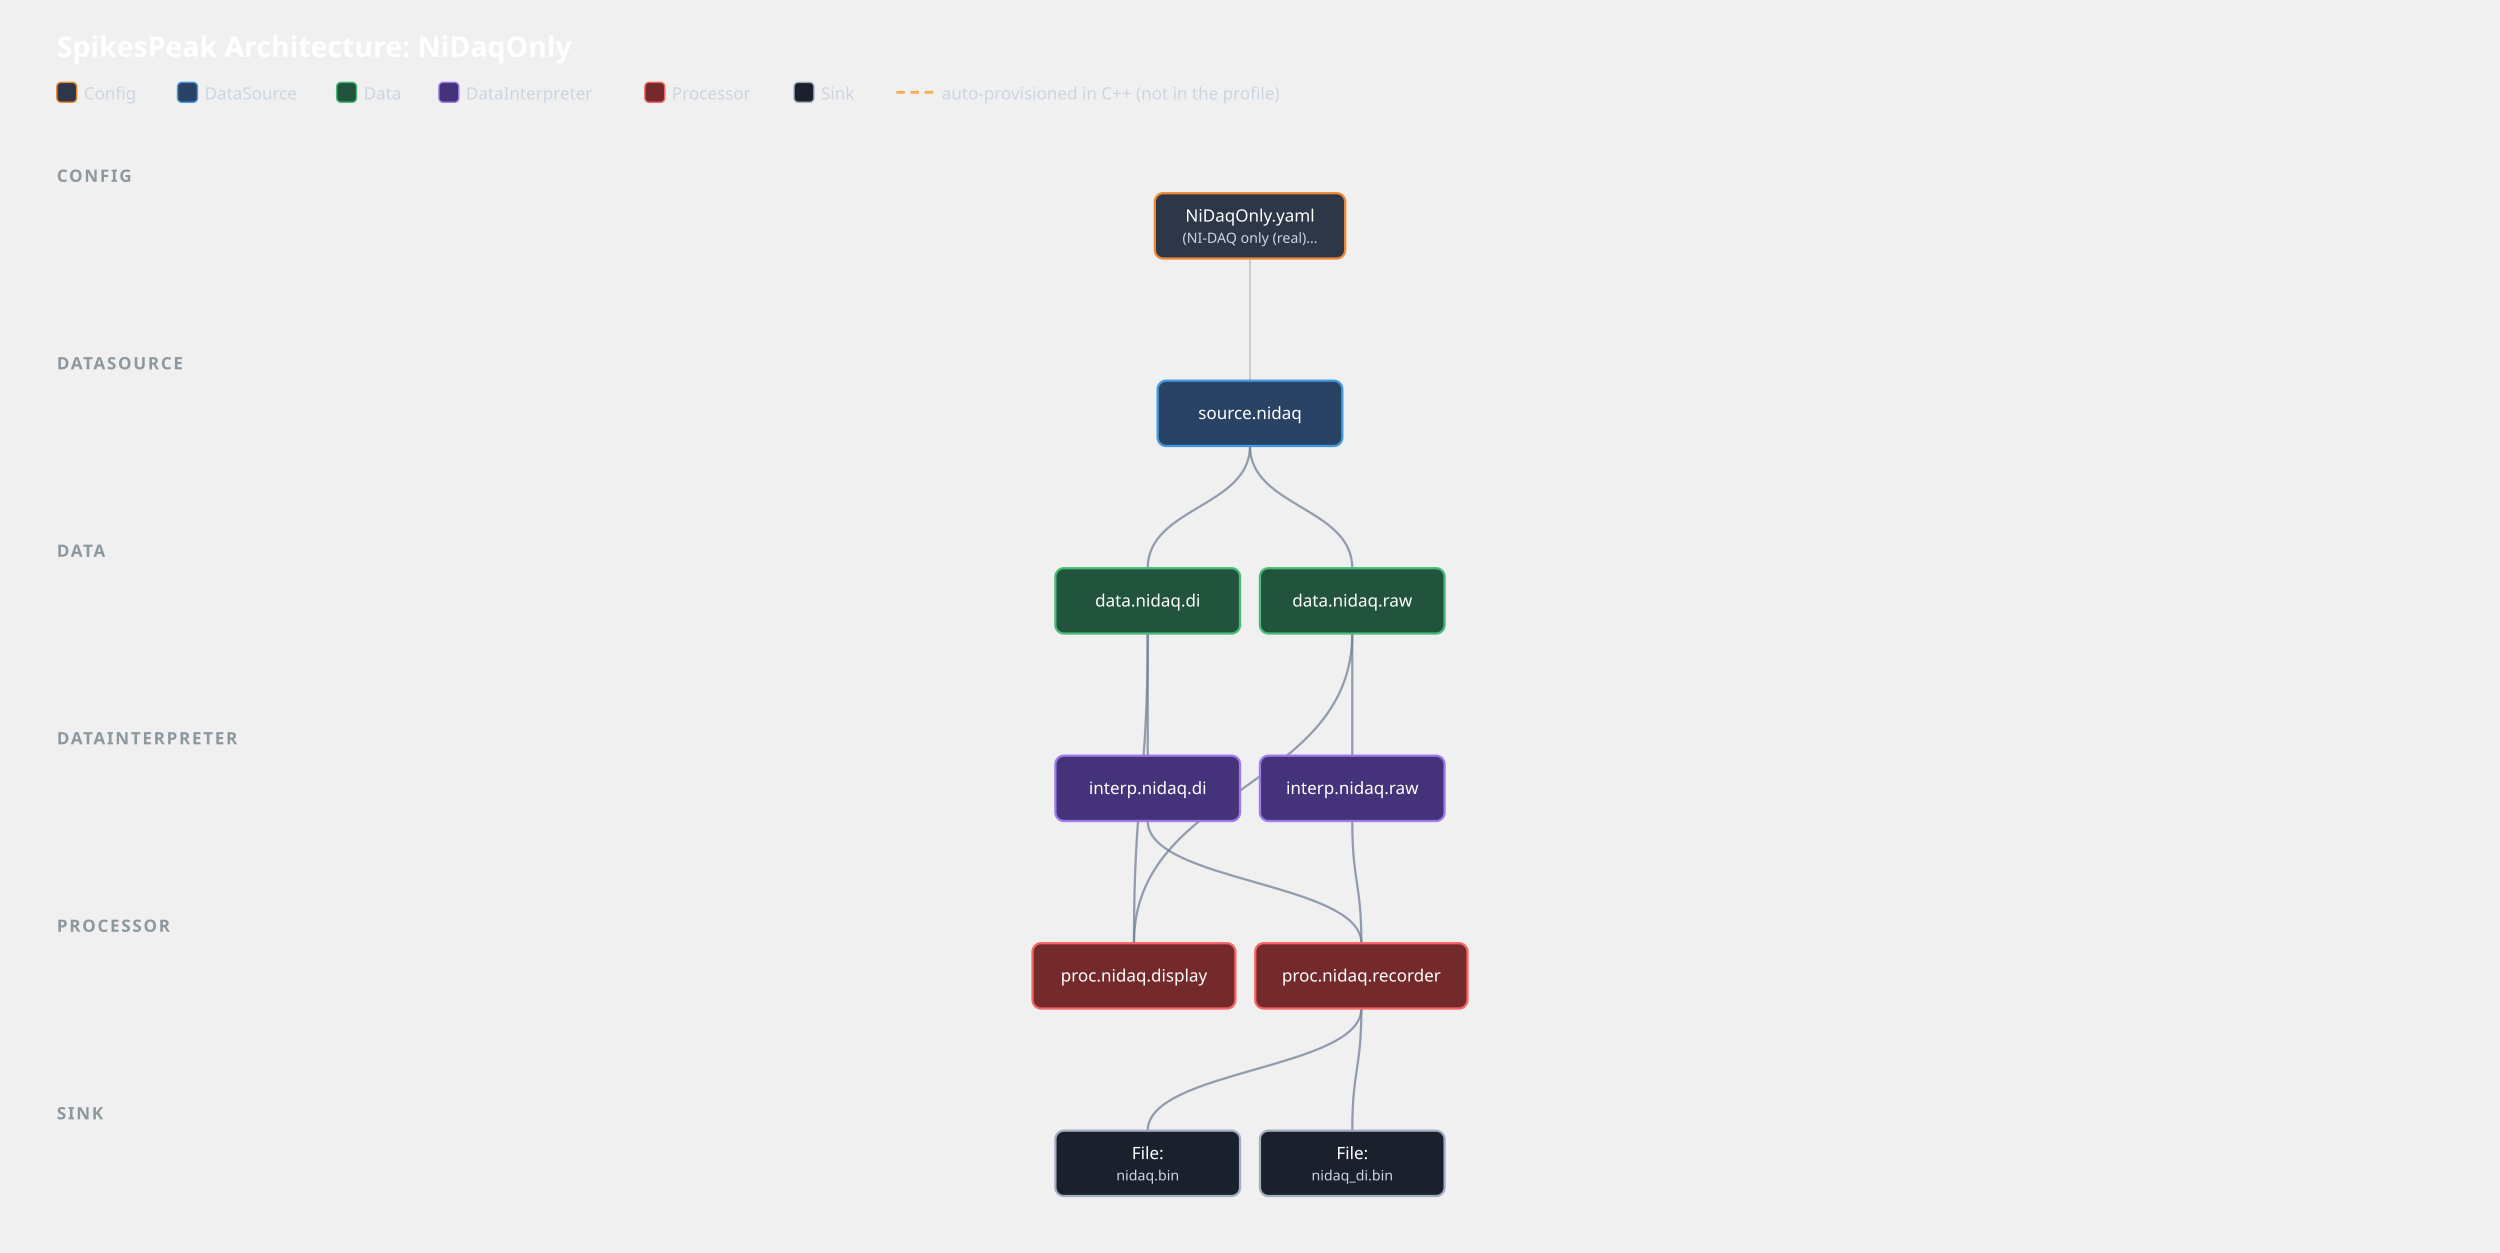
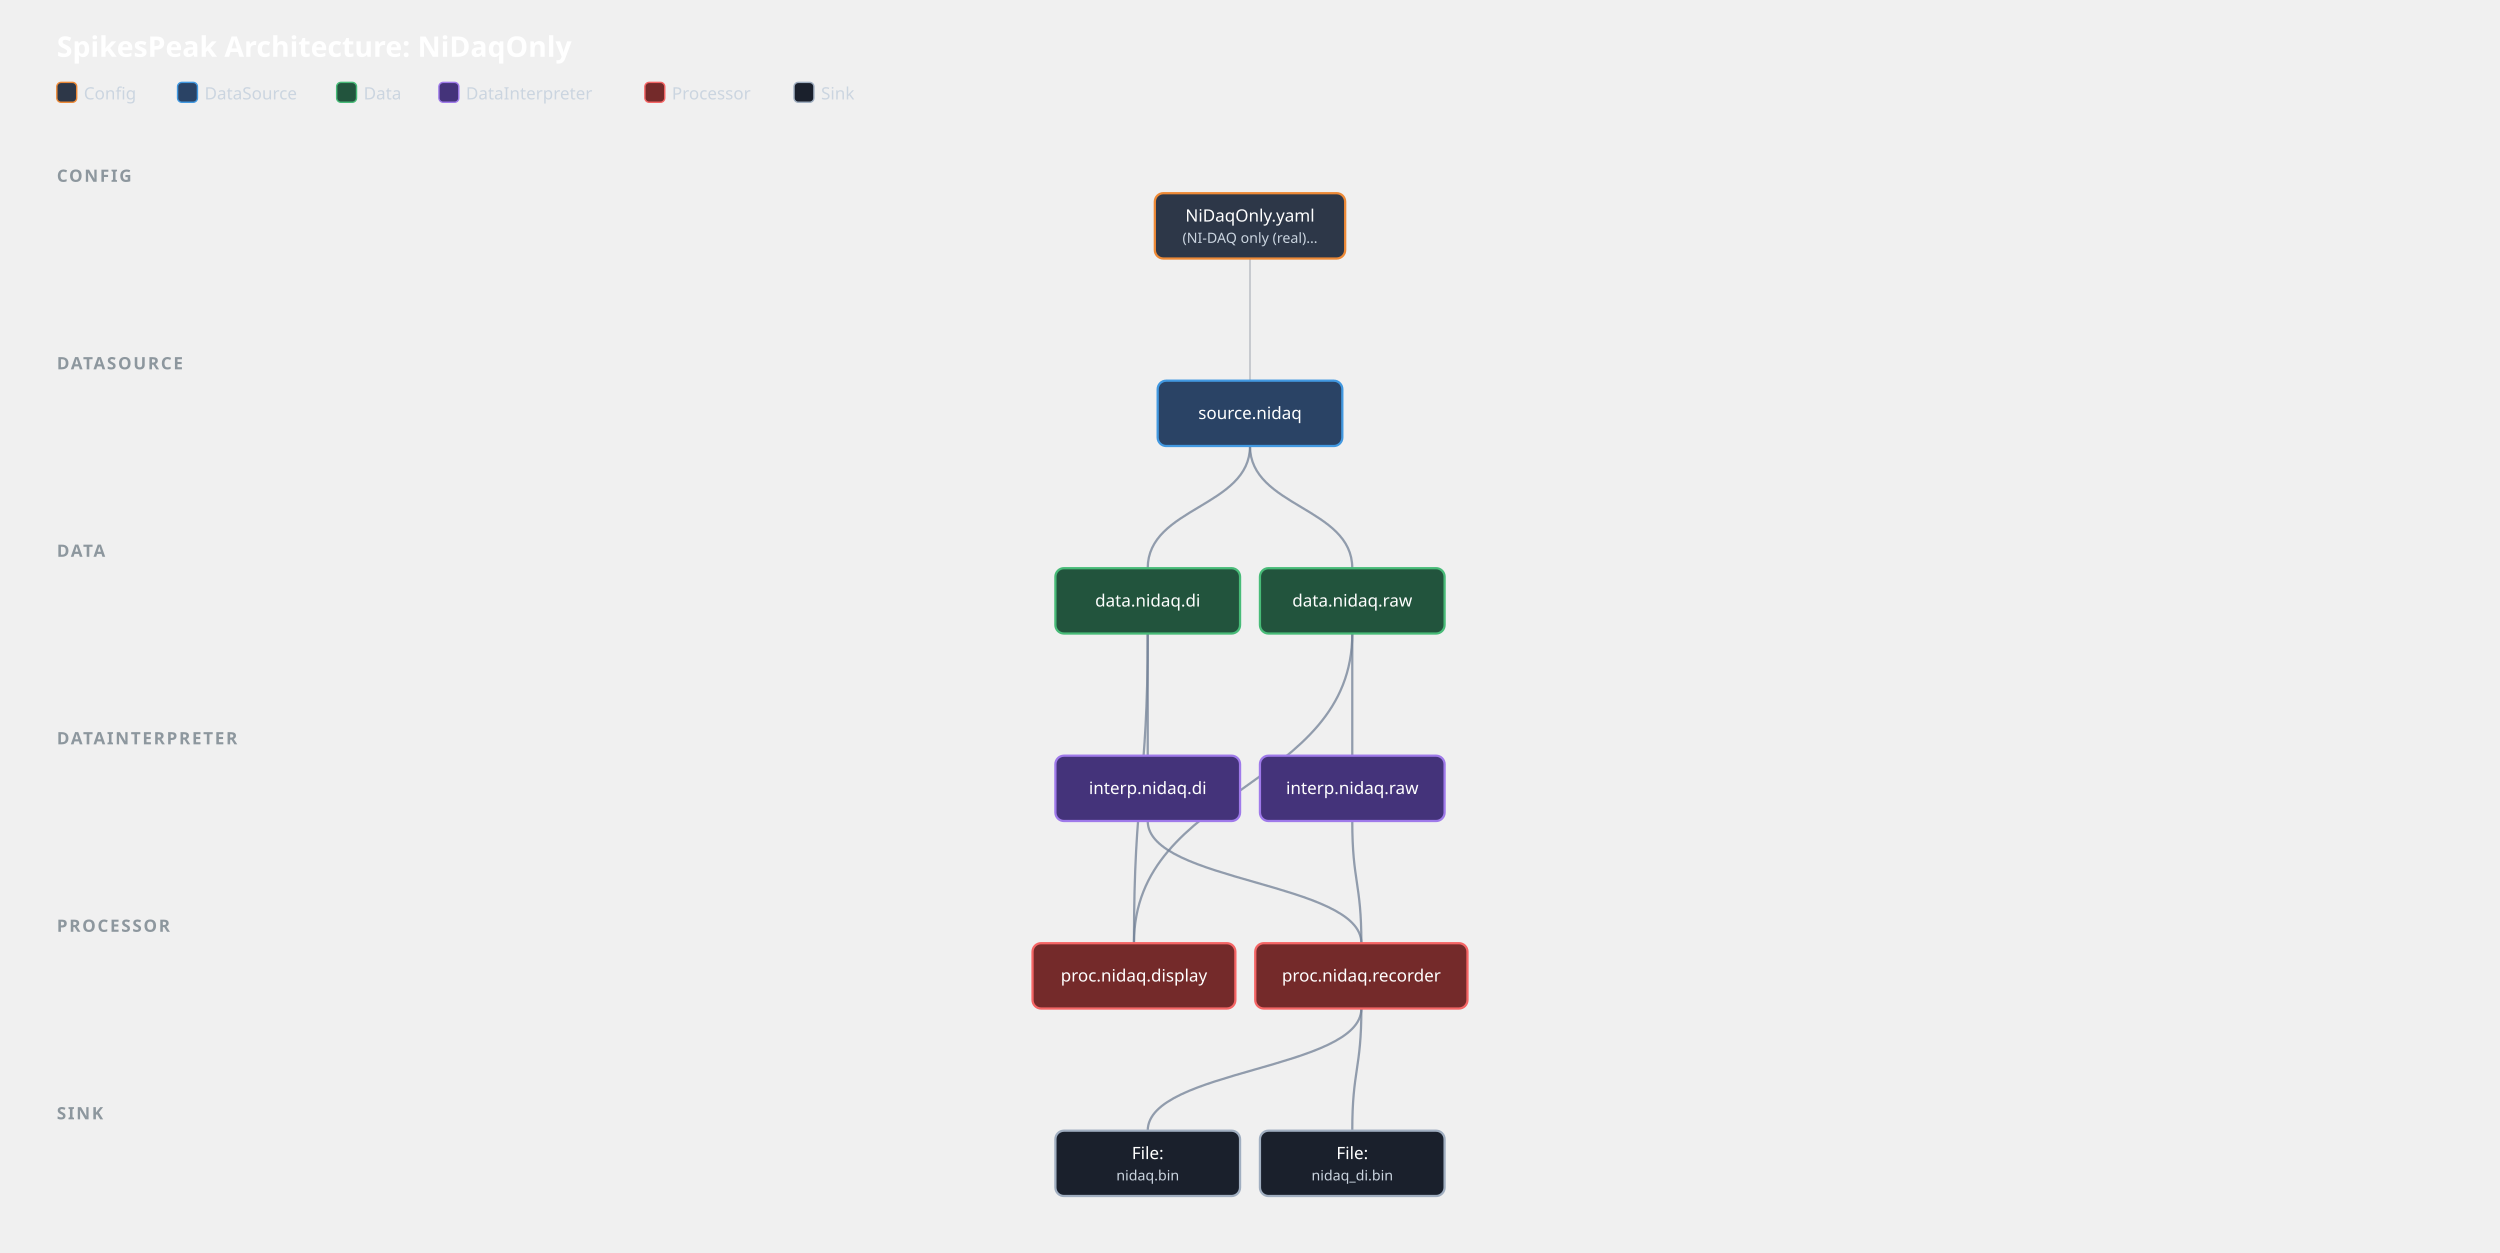
<svg xmlns="http://www.w3.org/2000/svg" width="1760.0" height="882.0" viewBox="0 0 1760.0 882.0" preserveAspectRatio="xMidYMin meet" style="background-color: #1a1a1a; max-width: 100%; height: auto;">
  <text x="40" y="40" fill="#fff" font-family="sans-serif" font-size="20" font-weight="bold">SpikesPeak Architecture: NiDaqOnly</text>
  <g id="legend">
    <rect x="40" y="58" width="14" height="14" rx="3" fill="#2d3748" stroke="#ed8936" stroke-width="1" />
    <text x="59" y="70" fill="#cbd5e0" font-family="sans-serif" font-size="12">Config</text>
    <rect x="125" y="58" width="14" height="14" rx="3" fill="#2a4365" stroke="#4299e1" stroke-width="1" />
    <text x="144" y="70" fill="#cbd5e0" font-family="sans-serif" font-size="12">DataSource</text>
    <rect x="237" y="58" width="14" height="14" rx="3" fill="#22543d" stroke="#48bb78" stroke-width="1" />
    <text x="256" y="70" fill="#cbd5e0" font-family="sans-serif" font-size="12">Data</text>
    <rect x="309" y="58" width="14" height="14" rx="3" fill="#44337a" stroke="#9f7aea" stroke-width="1" />
    <text x="328" y="70" fill="#cbd5e0" font-family="sans-serif" font-size="12">DataInterpreter</text>
    <rect x="454" y="58" width="14" height="14" rx="3" fill="#742a2a" stroke="#f56565" stroke-width="1" />
    <text x="473" y="70" fill="#cbd5e0" font-family="sans-serif" font-size="12">Processor</text>
    <rect x="559" y="58" width="14" height="14" rx="3" fill="#1a202c" stroke="#a0aec0" stroke-width="1" />
    <text x="578" y="70" fill="#cbd5e0" font-family="sans-serif" font-size="12">Sink</text>
-     <path d="M 631 65 l 26 0" stroke="#f6ad55" stroke-width="2" stroke-dasharray="6 4" />
-     <text x="663" y="70" fill="#cbd5e0" font-family="sans-serif" font-size="12">auto-provisioned in C++ (not in the profile)</text>
  </g>
  <g id="edges">
    <path d="M 880.0 182.0 C 880.0 207.8, 880.0 224.0, 880.0 242.0 L 880.0 268.0" fill="none" stroke="#4a5568" stroke-width="1.0" opacity="0.35" />
    <path d="M 808.0 446.0 C 808.0 489.0, 808.0 489.0, 808.0 532.0" fill="none" stroke="#718096" stroke-width="1.6" opacity="0.75" />
    <path d="M 808.0 446.0 C 808.0 555.0, 798.3 555.0, 798.3 664.0" fill="none" stroke="#718096" stroke-width="1.6" opacity="0.75" />
    <path d="M 952.0 446.0 C 952.0 489.0, 952.0 489.0, 952.0 532.0" fill="none" stroke="#718096" stroke-width="1.6" opacity="0.75" />
    <path d="M 952.0 446.0 C 952.0 555.0, 798.3 555.0, 798.3 664.0" fill="none" stroke="#718096" stroke-width="1.6" opacity="0.75" />
    <path d="M 808.0 578.0 C 808.0 621.0, 958.4 621.0, 958.4 664.0" fill="none" stroke="#718096" stroke-width="1.6" opacity="0.75" />
    <path d="M 952.0 578.0 C 952.0 621.0, 958.4 621.0, 958.4 664.0" fill="none" stroke="#718096" stroke-width="1.6" opacity="0.75" />
    <path d="M 958.4 710.0 C 958.4 753.0, 808.0 753.0, 808.0 796.0" fill="none" stroke="#718096" stroke-width="1.6" opacity="0.75" />
    <path d="M 958.4 710.0 C 958.4 753.0, 952.0 753.0, 952.0 796.0" fill="none" stroke="#718096" stroke-width="1.6" opacity="0.75" />
    <path d="M 880.0 314.0 C 880.0 357.0, 808.0 357.0, 808.0 400.0" fill="none" stroke="#718096" stroke-width="1.6" opacity="0.75" />
    <path d="M 880.0 314.0 C 880.0 357.0, 952.0 357.0, 952.0 400.0" fill="none" stroke="#718096" stroke-width="1.6" opacity="0.75" />
  </g>
  <g id="nodes">
    <text x="40" y="128.0" fill="#8d979e" font-family="sans-serif" font-size="12" font-weight="bold" letter-spacing="1.2">CONFIG</text>
    <text x="40" y="260.0" fill="#8d979e" font-family="sans-serif" font-size="12" font-weight="bold" letter-spacing="1.2">DATASOURCE</text>
    <text x="40" y="392.0" fill="#8d979e" font-family="sans-serif" font-size="12" font-weight="bold" letter-spacing="1.2">DATA</text>
    <text x="40" y="524.0" fill="#8d979e" font-family="sans-serif" font-size="12" font-weight="bold" letter-spacing="1.2">DATAINTERPRETER</text>
    <text x="40" y="656.0" fill="#8d979e" font-family="sans-serif" font-size="12" font-weight="bold" letter-spacing="1.2">PROCESSOR</text>
    <text x="40" y="788.0" fill="#8d979e" font-family="sans-serif" font-size="12" font-weight="bold" letter-spacing="1.2">SINK</text>
    <rect x="813.0" y="136.0" width="134.0" height="46" rx="6" fill="#2d3748" stroke="#ed8936" stroke-width="1.6" />
    <text x="880.0" y="156.0" fill="#fff" font-family="sans-serif" font-size="12" text-anchor="middle">NiDaqOnly.yaml</text>
    <text x="880.0" y="171.0" fill="#cbd5e0" font-family="sans-serif" font-size="10" text-anchor="middle">(NI-DAQ only (real)…</text>
    <rect x="743.0" y="400.0" width="130.0" height="46" rx="6" fill="#22543d" stroke="#48bb78" stroke-width="1.6" />
    <text x="808.0" y="427.0" fill="#fff" font-family="sans-serif" font-size="12" text-anchor="middle">data.nidaq.di</text>
    <rect x="887.0" y="400.0" width="130.0" height="46" rx="6" fill="#22543d" stroke="#48bb78" stroke-width="1.6" />
    <text x="952.0" y="427.0" fill="#fff" font-family="sans-serif" font-size="12" text-anchor="middle">data.nidaq.raw</text>
    <rect x="743.0" y="532.0" width="130.0" height="46" rx="6" fill="#44337a" stroke="#9f7aea" stroke-width="1.6" />
    <text x="808.0" y="559.0" fill="#fff" font-family="sans-serif" font-size="12" text-anchor="middle">interp.nidaq.di</text>
    <rect x="887.0" y="532.0" width="130.0" height="46" rx="6" fill="#44337a" stroke="#9f7aea" stroke-width="1.6" />
    <text x="952.0" y="559.0" fill="#fff" font-family="sans-serif" font-size="12" text-anchor="middle">interp.nidaq.raw</text>
    <rect x="726.9" y="664.0" width="142.8" height="46" rx="6" fill="#742a2a" stroke="#f56565" stroke-width="1.6" />
    <text x="798.3" y="691.0" fill="#fff" font-family="sans-serif" font-size="12" text-anchor="middle">proc.nidaq.display</text>
    <rect x="883.7" y="664.0" width="149.4" height="46" rx="6" fill="#742a2a" stroke="#f56565" stroke-width="1.6" />
    <text x="958.4" y="691.0" fill="#fff" font-family="sans-serif" font-size="12" text-anchor="middle">proc.nidaq.recorder</text>
    <rect x="743.0" y="796.0" width="130.0" height="46" rx="6" fill="#1a202c" stroke="#a0aec0" stroke-width="1.6" />
    <text x="808.0" y="816.0" fill="#fff" font-family="sans-serif" font-size="12" text-anchor="middle">File:</text>
    <text x="808.0" y="831.0" fill="#cbd5e0" font-family="sans-serif" font-size="10" text-anchor="middle">nidaq.bin</text>
    <rect x="887.0" y="796.0" width="130.0" height="46" rx="6" fill="#1a202c" stroke="#a0aec0" stroke-width="1.6" />
    <text x="952.0" y="816.0" fill="#fff" font-family="sans-serif" font-size="12" text-anchor="middle">File:</text>
    <text x="952.0" y="831.0" fill="#cbd5e0" font-family="sans-serif" font-size="10" text-anchor="middle">nidaq_di.bin</text>
    <rect x="815.0" y="268.0" width="130.0" height="46" rx="6" fill="#2a4365" stroke="#4299e1" stroke-width="1.6" />
    <text x="880.0" y="295.0" fill="#fff" font-family="sans-serif" font-size="12" text-anchor="middle">source.nidaq</text>
  </g>
</svg>
